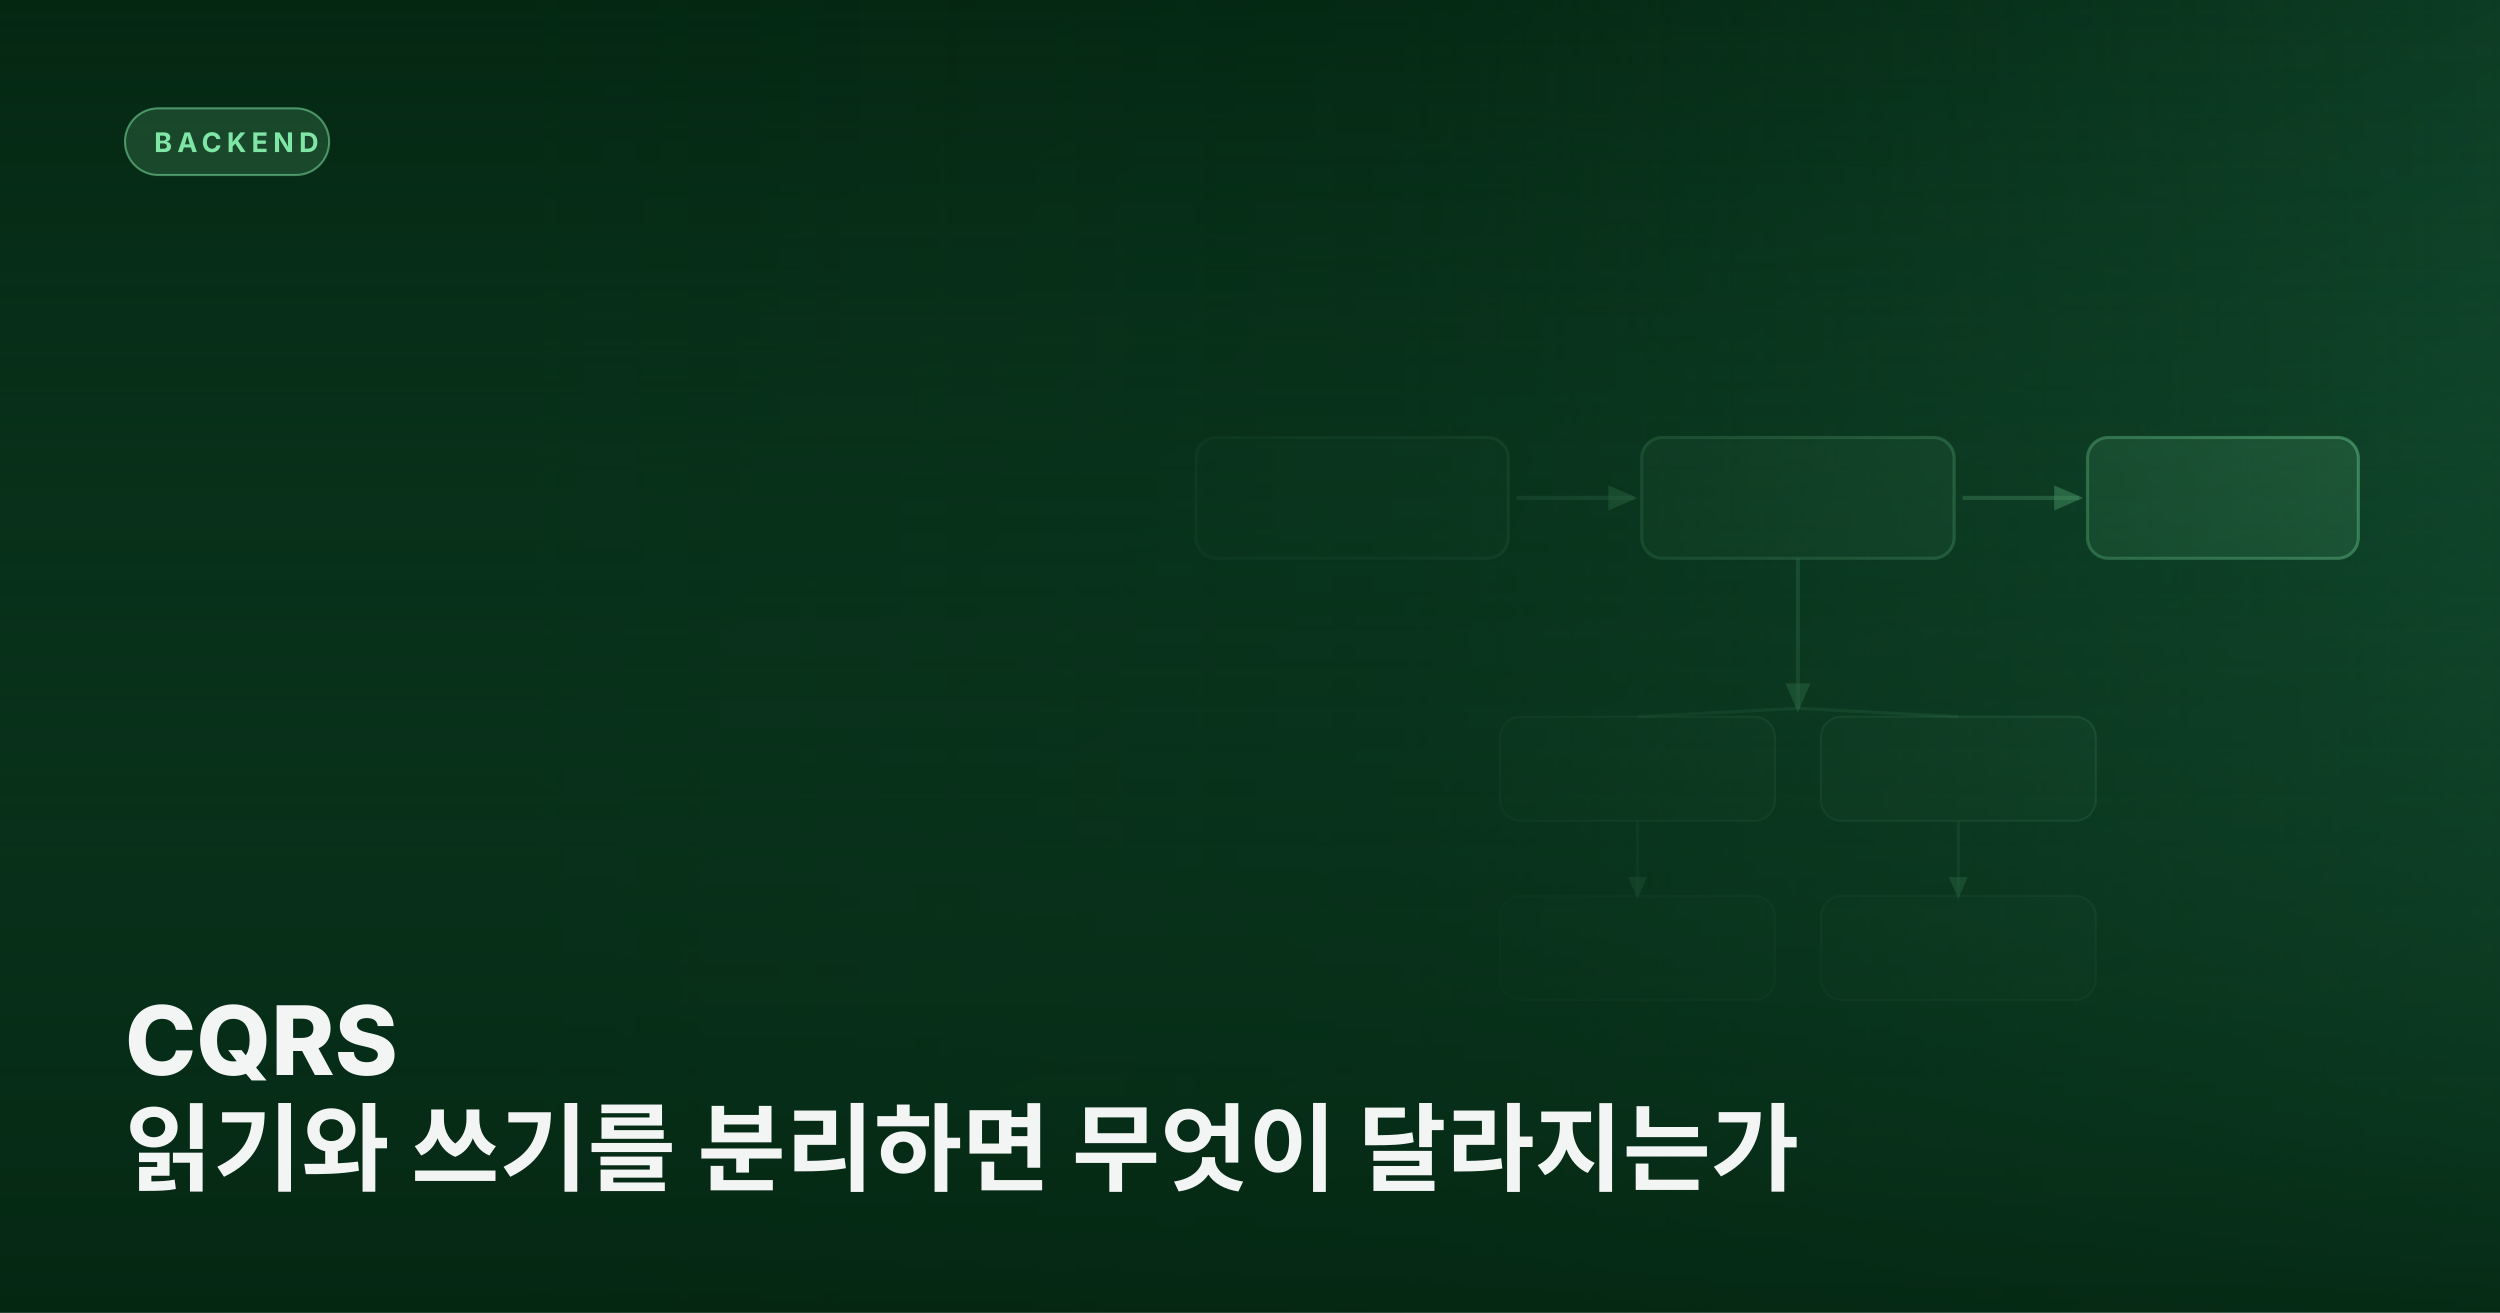
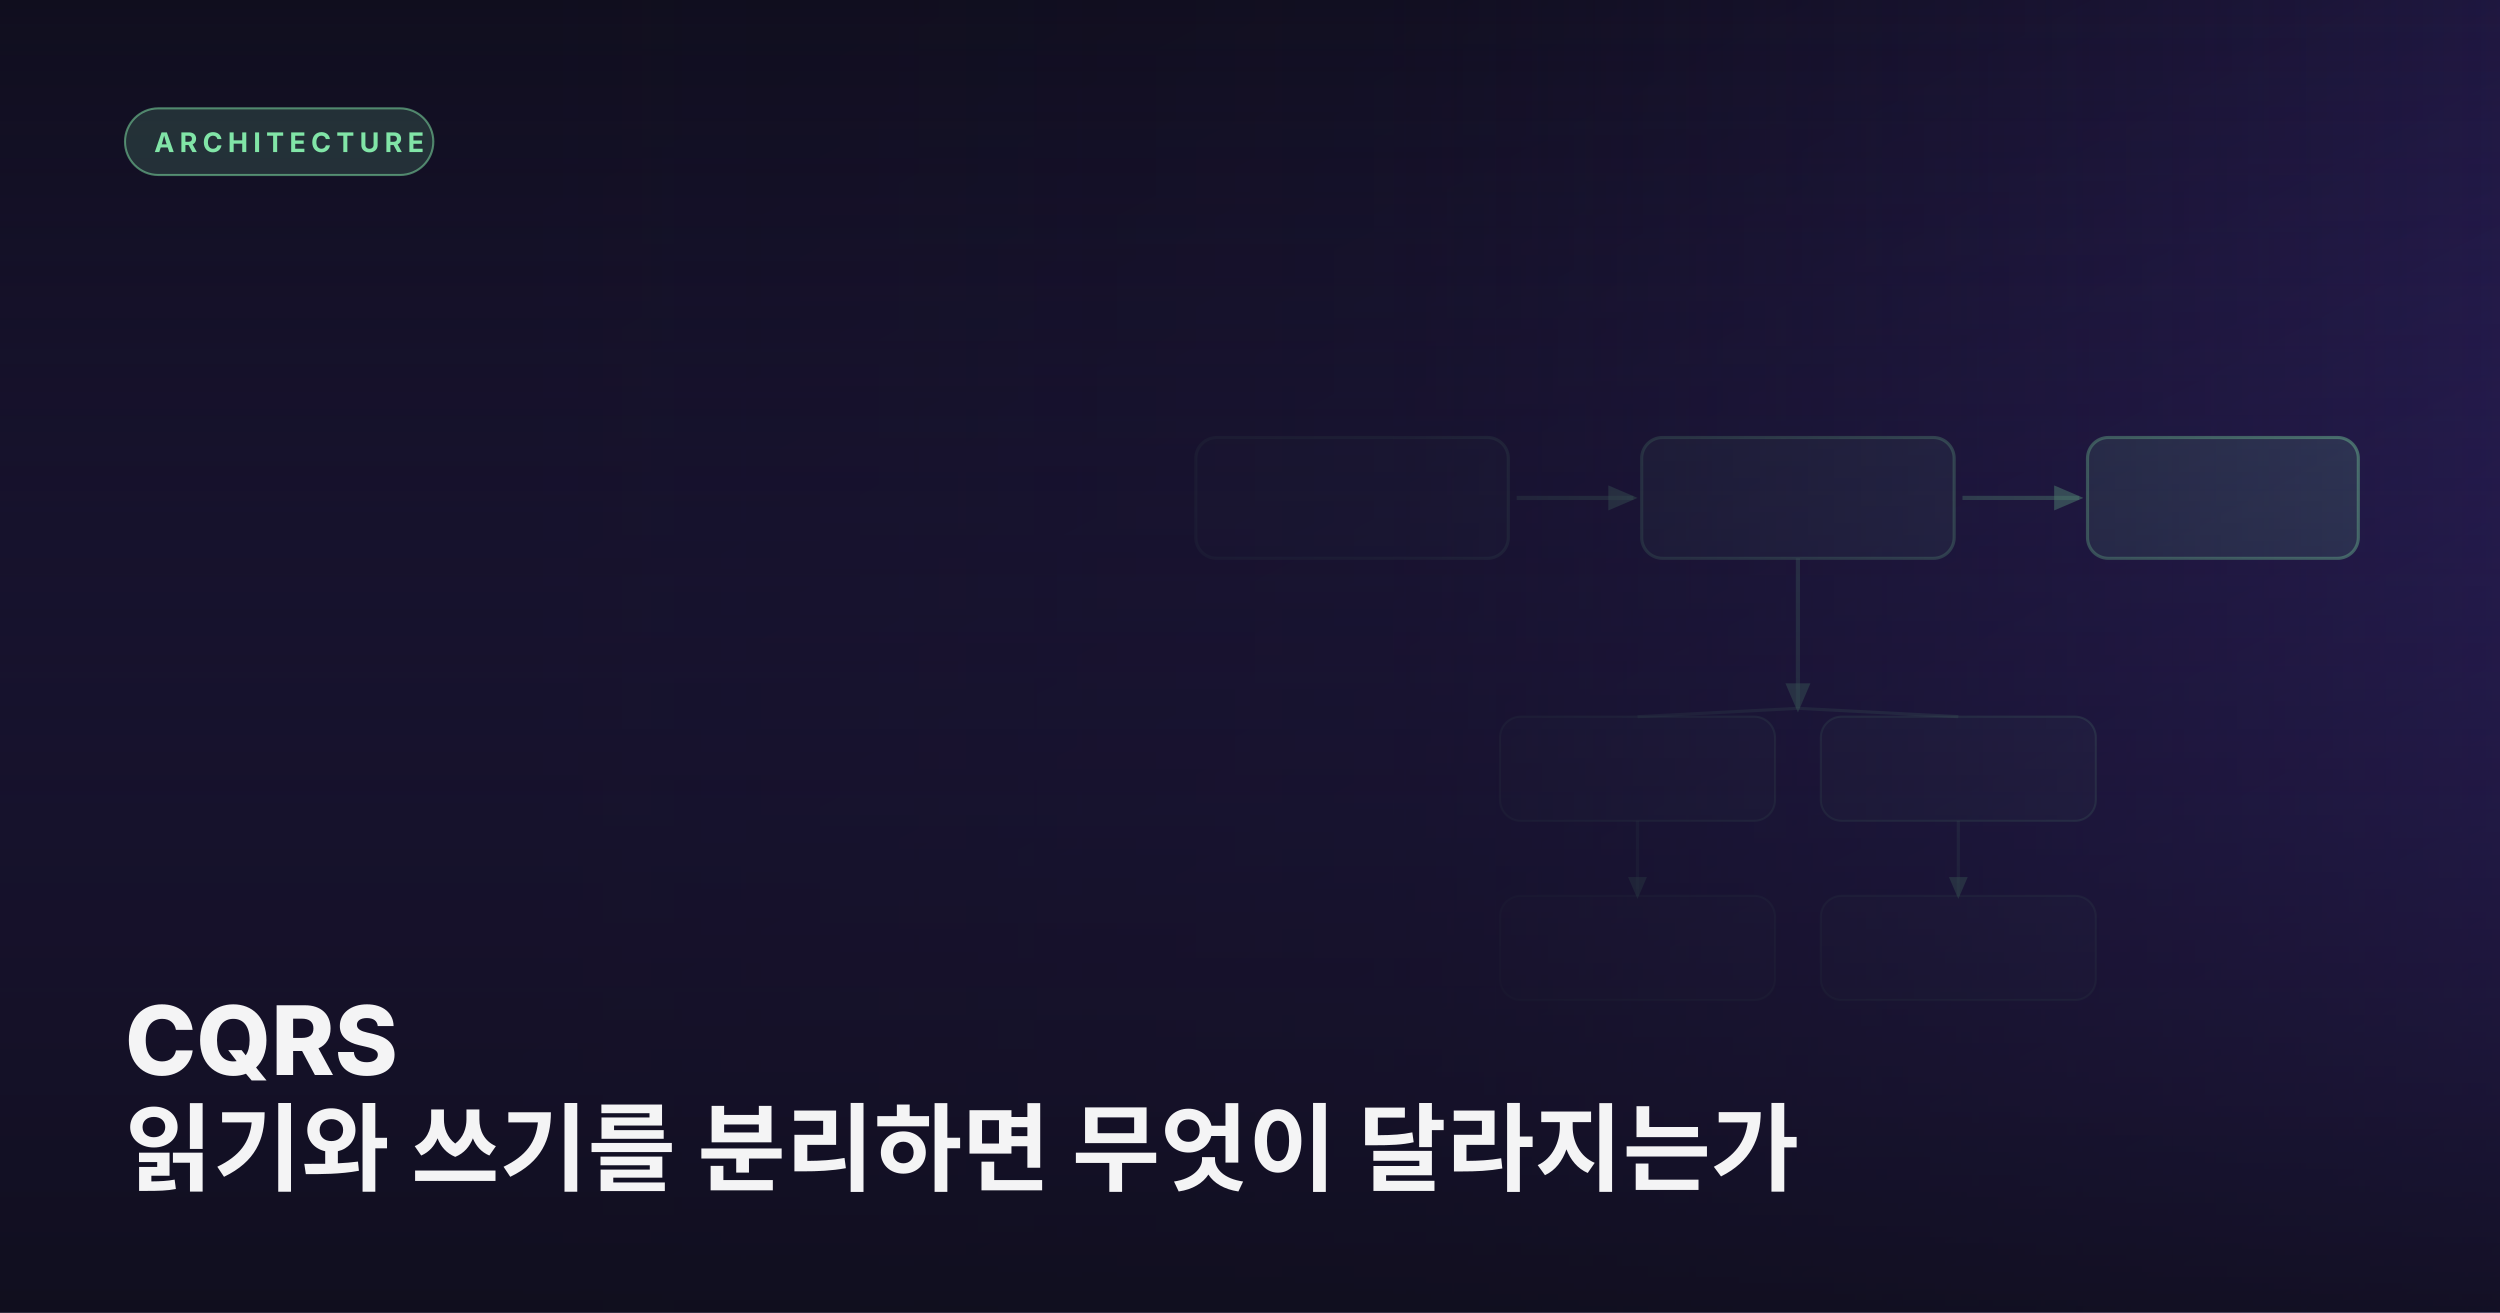
<svg xmlns="http://www.w3.org/2000/svg" width="1200" height="630" viewBox="0 0 1200 630">
  <defs>
    <linearGradient id="bg" x1="0%" y1="0%" x2="100%" y2="100%">
-       <stop offset="0%" stop-color="#042712" />
-       <stop offset="100%" stop-color="#155235" />
+       <stop offset="0%" stop-color="#100e1e" />
+       <stop offset="100%" stop-color="#2d2060" />
    </linearGradient>
    <linearGradient id="lf" x1="100%" y1="0%" x2="20%" y2="0%">
-       <stop offset="0%" stop-color="#042712" stop-opacity="0" />
-       <stop offset="55%" stop-color="#042712" stop-opacity="0.82" />
-       <stop offset="100%" stop-color="#042712" stop-opacity="1" />
+       <stop offset="0%" stop-color="#100e1e" stop-opacity="0" />
+       <stop offset="55%" stop-color="#100e1e" stop-opacity="0.82" />
+       <stop offset="100%" stop-color="#100e1e" stop-opacity="1" />
    </linearGradient>
    <linearGradient id="bf" x1="0%" y1="0%" x2="0%" y2="100%">
-       <stop offset="0%" stop-color="#155235" stop-opacity="0" />
-       <stop offset="100%" stop-color="#042712" stop-opacity="0.9" />
+       <stop offset="0%" stop-color="#2d2060" stop-opacity="0" />
+       <stop offset="100%" stop-color="#100e1e" stop-opacity="0.9" />
    </linearGradient>
  </defs>
  <rect width="1200" height="630" fill="url(#bg)" />
  <defs>
    <marker id="arr" markerWidth="8" markerHeight="8" refX="6" refY="3" orient="auto">
      <path d="M0,0 L7,3 L0,6 Z" fill="#86efac" fill-opacity="0.55" />
    </marker>
  </defs>
  <rect x="574" y="210" width="150" height="58" rx="10" fill="#86efac" fill-opacity="0.1" stroke="#86efac" stroke-width="1.5" stroke-opacity="0.4" />
  <line x1="728" y1="239" x2="784" y2="239" stroke="#86efac" stroke-width="2" stroke-opacity="0.45" marker-end="url(#arr)" />
  <rect x="788" y="210" width="150" height="58" rx="10" fill="#86efac" fill-opacity="0.15" stroke="#86efac" stroke-width="1.5" stroke-opacity="0.5" />
  <line x1="942" y1="239" x2="998" y2="239" stroke="#86efac" stroke-width="2" stroke-opacity="0.45" marker-end="url(#arr)" />
  <rect x="1002" y="210" width="130" height="58" rx="10" fill="#86efac" fill-opacity="0.2" stroke="#86efac" stroke-width="1.5" stroke-opacity="0.6" />
  <line x1="863" y1="268" x2="863" y2="340" stroke="#86efac" stroke-width="2" stroke-opacity="0.4" marker-end="url(#arr)" />
  <rect x="720" y="344" width="132" height="50" rx="10" fill="#86efac" fill-opacity="0.09" stroke="#86efac" stroke-width="1" stroke-opacity="0.3" />
  <rect x="874" y="344" width="132" height="50" rx="10" fill="#86efac" fill-opacity="0.09" stroke="#86efac" stroke-width="1" stroke-opacity="0.3" />
  <line x1="863" y1="340" x2="786" y2="344" stroke="#86efac" stroke-width="1.5" stroke-opacity="0.3" />
  <line x1="863" y1="340" x2="940" y2="344" stroke="#86efac" stroke-width="1.5" stroke-opacity="0.3" />
  <rect x="720" y="430" width="132" height="50" rx="10" fill="#86efac" fill-opacity="0.07" stroke="#86efac" stroke-width="1" stroke-opacity="0.2" />
  <rect x="874" y="430" width="132" height="50" rx="10" fill="#86efac" fill-opacity="0.07" stroke="#86efac" stroke-width="1" stroke-opacity="0.2" />
  <line x1="786" y1="394" x2="786" y2="430" stroke="#86efac" stroke-width="1.5" stroke-opacity="0.25" marker-end="url(#arr)" />
  <line x1="940" y1="394" x2="940" y2="430" stroke="#86efac" stroke-width="1.5" stroke-opacity="0.25" marker-end="url(#arr)" />
  <rect width="1200" height="630" fill="url(#lf)" />
  <rect width="1200" height="630" fill="url(#bf)" />
-   <rect x="60" y="52" width="98" height="32" rx="16" fill="#86efac" fill-opacity="0.15" stroke="#86efac" stroke-width="1" stroke-opacity="0.5" />
-   <text x="74" y="73" font-family="system-ui,-apple-system,Segoe UI,sans-serif" font-size="13" font-weight="700" letter-spacing="2.5" fill="#86efac" fill-opacity="0.95">BACKEND</text>
+   <rect x="60" y="52" width="148" height="32" rx="16" fill="#86efac" fill-opacity="0.15" stroke="#86efac" stroke-width="1" stroke-opacity="0.5" />
+   <text x="74" y="73" font-family="system-ui,-apple-system,Segoe UI,sans-serif" font-size="13" font-weight="700" letter-spacing="2.5" fill="#86efac" fill-opacity="0.95">ARCHITECTURE</text>
  <text x="60" y="516" font-family="system-ui,-apple-system,Segoe UI,sans-serif" font-size="46" font-weight="800" fill="white" fill-opacity="0.95">CQRS</text>
  <text x="60" y="568" font-family="system-ui,-apple-system,Segoe UI,sans-serif" font-size="46" font-weight="800" fill="white" fill-opacity="0.95">읽기와 쓰기를 분리하면 무엇이 달라지는가</text>
</svg>
